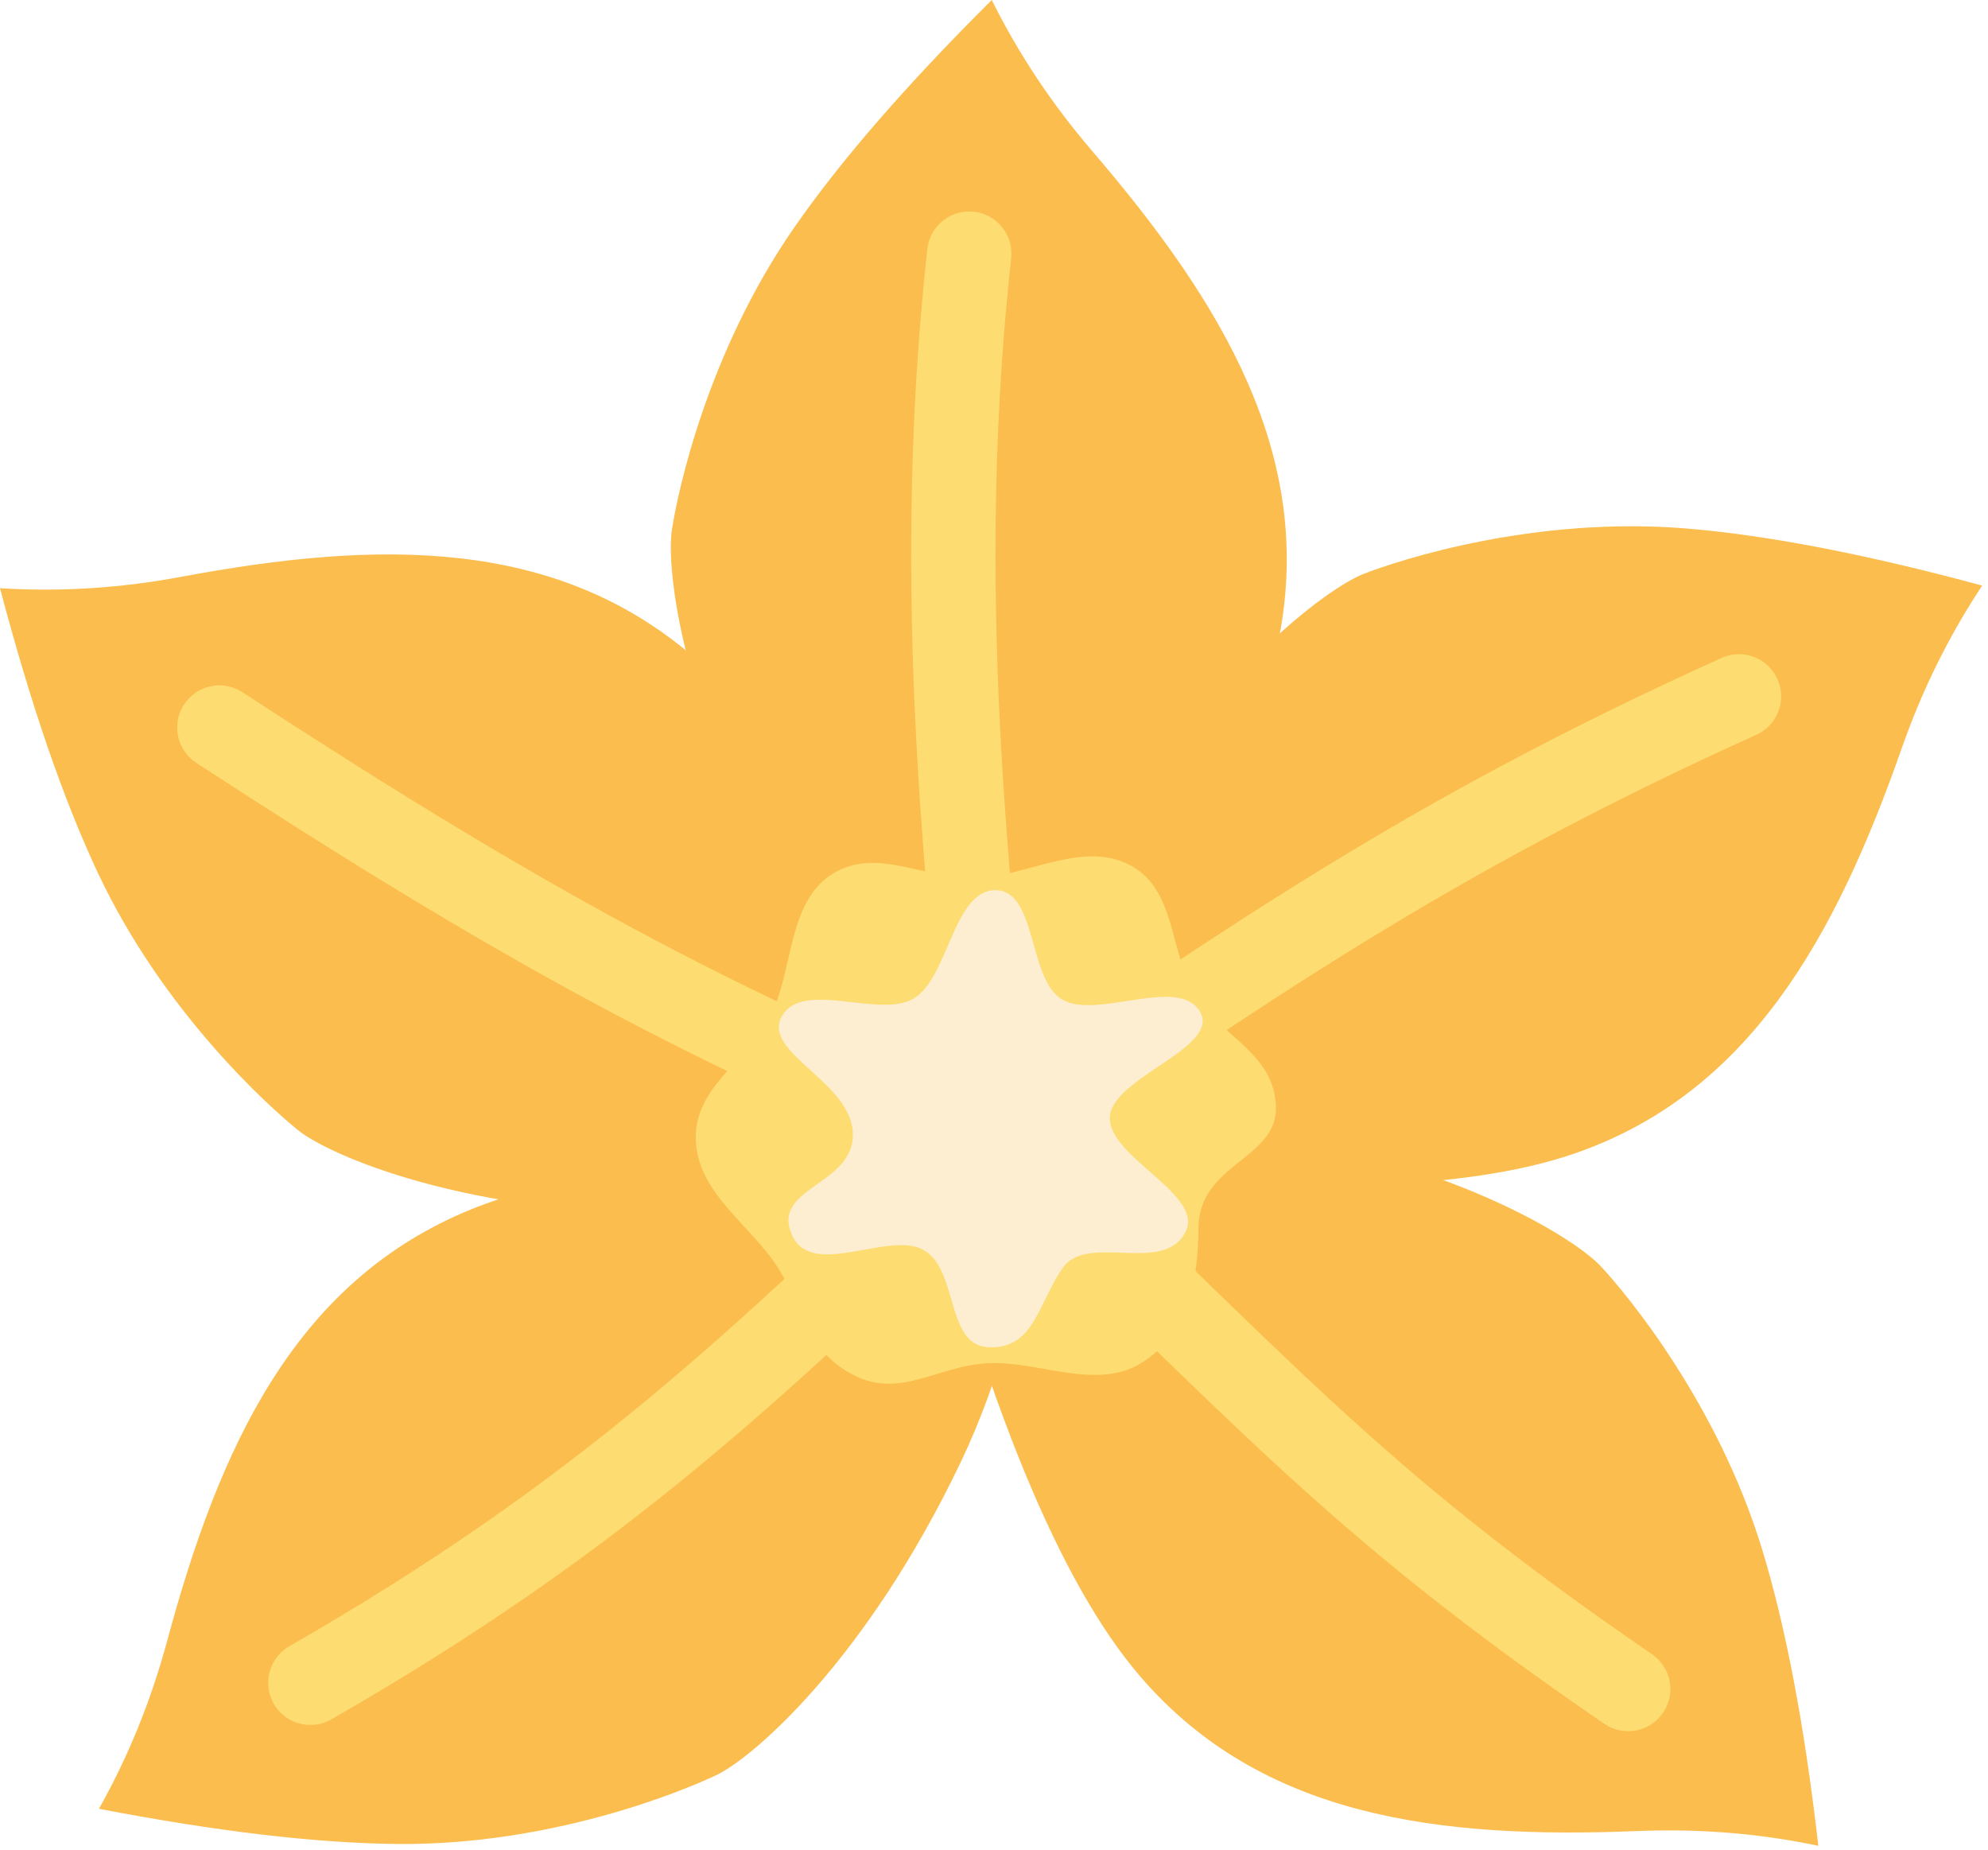
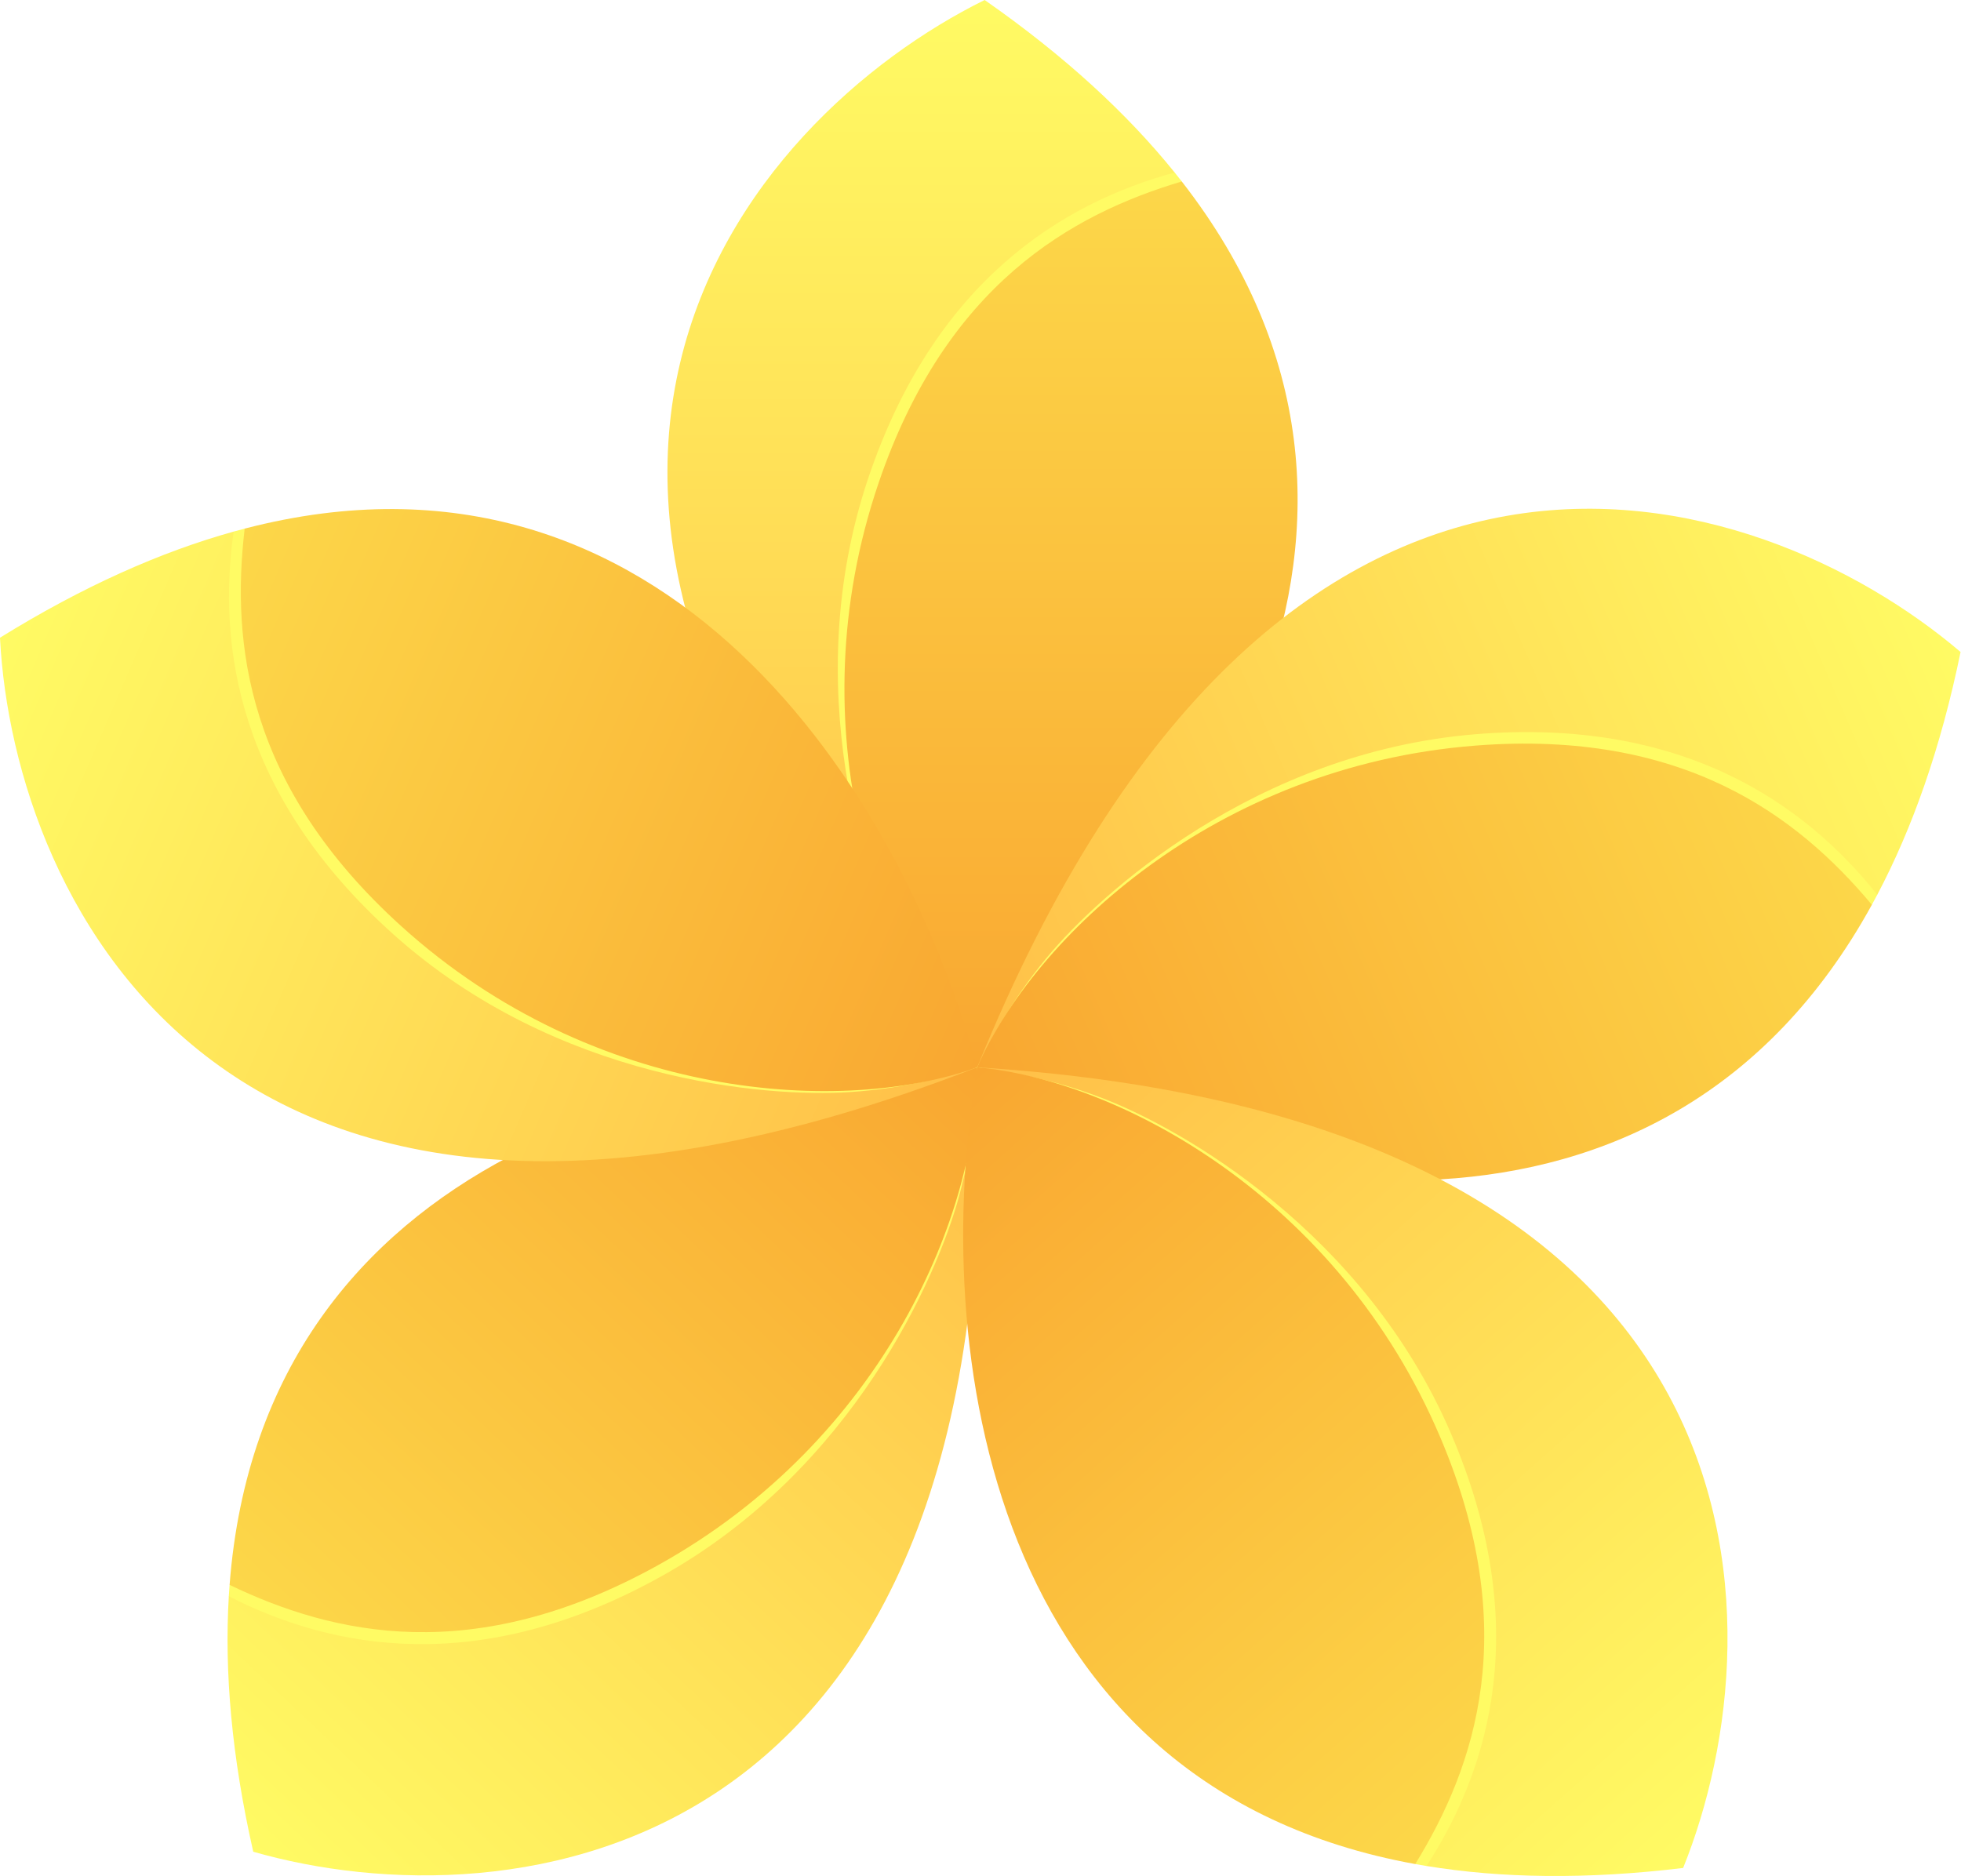
- <svg xmlns="http://www.w3.org/2000/svg" width="100%" height="100%" viewBox="0 0 330 307" version="1.1" xml:space="preserve" style="fill-rule:evenodd;clip-rule:evenodd;stroke-linecap:round;stroke-miterlimit:1;">
-   <g transform="matrix(1,0,0,1,-146.427,-22.3022)">
-     <g transform="matrix(0.91547,-0.0630144,0.0630144,0.91547,15.0287,30.1216)">
-       <g transform="matrix(1,0,0,1,0.276988,-1.52894)">
-         <g transform="matrix(0.999951,-0.00988581,0.00988581,0.999951,32.8135,5.61227)">
-           <path d="M316.082,219.063C355.126,227.798 376.682,243.856 381.105,249.436C385.528,255.017 400.208,275.896 406.138,302.716C409.319,317.102 411.294,335.187 412.065,356.972C401.67,353.91 390.871,352.166 379.669,351.741C343.505,350.367 311.968,343.822 292.199,316.822C279.02,298.822 268.23,265.397 259.828,216.548C281.488,214.68 300.239,215.518 316.082,219.063Z" style="fill:rgb(251,189,78);fill-rule:nonzero;" />
-           <clipPath id="_clip1">
-             <path d="M316.082,219.063C355.126,227.798 376.682,243.856 381.105,249.436C385.528,255.017 400.208,275.896 406.138,302.716C409.319,317.102 411.294,335.187 412.065,356.972C401.67,353.91 390.871,352.166 379.669,351.741C343.505,350.367 311.968,343.822 292.199,316.822C279.02,298.822 268.23,265.397 259.828,216.548C281.488,214.68 300.239,215.518 316.082,219.063Z" clip-rule="nonzero" />
-           </clipPath>
-           <g clip-path="url(#_clip1)">
-             <path d="M380,326C331.803,287.134 318.115,266.34 273.5,217.384" style="fill:none;stroke:rgb(253,220,113);stroke-width:15.26px;" />
-           </g>
-         </g>
-         <g transform="matrix(0.987788,-0.155803,0.155803,0.987788,17.7474,50.9877)">
-           <path d="M289.816,169.32C316.928,139.898 341.621,129.279 348.667,128.245C355.712,127.211 381.135,124.958 407.32,133.255C421.365,137.705 438.009,145.051 457.252,155.292C449.397,162.757 442.48,171.231 436.503,180.714C417.205,211.33 395.749,235.352 362.479,238.944C340.299,241.339 305.963,233.942 259.472,216.755C268.701,197.07 278.815,181.259 289.816,169.32Z" style="fill:rgb(251,189,78);fill-rule:nonzero;" />
-           <clipPath id="_clip2">
-             <path d="M289.816,169.32C316.928,139.898 341.621,129.279 348.667,128.245C355.712,127.211 381.135,124.958 407.32,133.255C421.365,137.705 438.009,145.051 457.252,155.292C449.397,162.757 442.48,171.231 436.503,180.714C417.205,211.33 395.749,235.352 362.479,238.944C340.299,241.339 305.963,233.942 259.472,216.755C268.701,197.07 278.815,181.259 289.816,169.32Z" clip-rule="nonzero" />
-           </clipPath>
-           <g clip-path="url(#_clip2)">
-             <path d="M260.776,212.519C311.911,192.51 349.097,177.252 409.888,165" style="fill:none;stroke:rgb(253,220,113);stroke-width:15.26px;" />
-           </g>
-         </g>
-         <g transform="matrix(0.987788,-0.155803,0.155803,0.987788,18.2027,47.7425)">
-           <path d="M233.607,167.149C221.715,128.948 224.887,102.256 227.52,95.64C230.153,89.024 240.933,65.889 261.226,47.378C272.111,37.449 286.803,26.72 305.304,15.191C307.832,25.728 311.704,35.958 316.919,45.881C333.758,77.916 343.807,108.517 330.258,139.114C321.225,159.513 297.63,185.53 259.473,217.167C247.054,199.322 238.432,182.65 233.607,167.149Z" style="fill:rgb(251,189,78);fill-rule:nonzero;" />
-           <clipPath id="_clip3">
-             <path d="M233.607,167.149C221.715,128.948 224.887,102.256 227.52,95.64C230.153,89.024 240.933,65.889 261.226,47.378C272.111,37.449 286.803,26.72 305.304,15.191C307.832,25.728 311.704,35.958 316.919,45.881C333.758,77.916 343.807,108.517 330.258,139.114C321.225,159.513 297.63,185.53 259.473,217.167C247.054,199.322 238.432,182.65 233.607,167.149Z" clip-rule="nonzero" />
-           </clipPath>
-           <g clip-path="url(#_clip3)">
-             <path d="M259.916,215.675C265.752,162.098 273,111.046 291.088,59" style="fill:none;stroke:rgb(253,220,113);stroke-width:15.26px;" />
-           </g>
-         </g>
-         <g transform="matrix(0.987788,-0.155803,0.155803,0.987788,17.2986,50.1738)">
-           <path d="M203.582,214.717C164.56,205.883 143.044,189.771 138.636,184.179C134.227,178.588 119.599,157.672 113.737,130.837C110.592,116.443 108.662,98.353 107.947,76.567C118.334,79.655 129.128,81.426 140.329,81.879C176.49,83.344 208.01,89.968 227.711,117.018C240.844,135.051 251.55,168.502 259.829,217.372C238.164,219.186 219.415,218.301 203.582,214.717Z" style="fill:rgb(251,189,78);fill-rule:nonzero;" />
-           <clipPath id="_clip4">
-             <path d="M203.582,214.717C164.56,205.883 143.044,189.771 138.636,184.179C134.227,178.588 119.599,157.672 113.737,130.837C110.592,116.443 108.662,98.353 107.947,76.567C118.334,79.655 129.128,81.426 140.329,81.879C176.49,83.344 208.01,89.968 227.711,117.018C240.844,135.051 251.55,168.502 259.829,217.372C238.164,219.186 219.415,218.301 203.582,214.717Z" clip-rule="nonzero" />
-           </clipPath>
-           <g clip-path="url(#_clip4)">
-             <path d="M141,110C179.372,149.706 212.972,181.653 259.39,213.002" style="fill:none;stroke:rgb(253,220,113);stroke-width:15.26px;" />
-           </g>
-         </g>
-         <g transform="matrix(0.973079,-0.230473,0.230473,0.973079,13.8795,74.1566)">
-           <path d="M229.723,264.525C202.537,293.879 177.817,304.436 170.769,305.452C163.721,306.468 138.292,308.657 112.128,300.295C98.094,295.809 81.469,288.421 62.252,278.132C70.126,270.687 77.064,262.23 83.065,252.762C102.44,222.194 123.956,198.227 157.236,194.718C179.422,192.379 213.739,199.862 260.186,217.167C250.908,236.828 240.754,252.614 229.723,264.525Z" style="fill:rgb(251,189,78);fill-rule:nonzero;" />
-           <clipPath id="_clip5">
-             <path d="M229.723,264.525C202.537,293.879 177.817,304.436 170.769,305.452C163.721,306.468 138.292,308.657 112.128,300.295C98.094,295.809 81.469,288.421 62.252,278.132C70.126,270.687 77.064,262.23 83.065,252.762C102.44,222.194 123.956,198.227 157.236,194.718C179.422,192.379 213.739,199.862 260.186,217.167C250.908,236.828 240.754,252.614 229.723,264.525Z" clip-rule="nonzero" />
-           </clipPath>
-           <g clip-path="url(#_clip5)">
-             <path d="M105.533,267.72C164.488,254.56 200.133,237.023 252.962,210.081" style="fill:none;stroke:rgb(253,220,113);stroke-width:15.26px;" />
-           </g>
-         </g>
+ <svg xmlns="http://www.w3.org/2000/svg" width="988" height="945" viewBox="0 0 988 945" version="1.1" xml:space="preserve" style="clip-rule:evenodd;fill-rule:evenodd;stroke-linejoin:round;stroke-miterlimit:2" id="svg39">
+   <g id="g39" transform="matrix(1.532882,0,0,1.532882,-290.3257,-250.2178)">
+     <g transform="rotate(1.699997,271.3164,330.6265)" id="g4">
+       <g transform="matrix(0.396525,0.920722,-0.920722,0.396525,784.294,-167.51)" id="g1">
+         <path d="m 187.485,380.873 c 7.066,86.621 81.86,234.113 324.514,131.113 -28.31,-16.239 -60.533,-36.941 -92.19,-58.228 -79.41,-53.396 -155.252,-110.468 -156.797,-109.987 -23.556,7.325 -48.729,19.375 -75.527,37.102 z" style="fill:url(#_Linear1);fill-rule:nonzero" id="path1" />
      </g>
-       <g transform="matrix(0.972408,-0.233289,0.233289,0.972408,7.17955,78.1919)">
-         <path d="M310.717,217.052C308.226,226.349 294.372,222.695 290.762,233.871C287.625,243.585 283.022,251.553 273.726,254.044C264.429,256.535 256.107,248.222 247.23,245.844C238.353,243.465 230,247.309 223.195,240.504C216.389,233.699 218.41,226.864 216.031,217.986C213.652,209.109 206.244,200.853 208.735,191.557C211.226,182.261 221.734,180.742 228.233,174.243C234.731,167.745 237.35,155.473 246.646,152.982C255.943,150.491 262.537,159.116 271.415,161.495C280.292,163.873 291.762,160.723 298.567,167.528C305.373,174.334 300.542,184.775 302.921,193.652C305.3,202.529 313.208,207.756 310.717,217.052Z" style="fill:rgb(253,220,113);fill-rule:nonzero;" />
-         <path d="M288.281,233.884C282.128,240.127 271.322,228.583 265.106,233.457C258.753,238.438 255.746,245.972 247.931,243.029C240.808,240.346 247.068,228.133 242.133,222.798C237.197,217.462 221.109,221.903 220.205,212.958C219.265,203.651 233.604,207.892 236.219,198.872C238.834,189.85 224.773,179.91 230.361,174.741C235.948,169.573 246.929,180.465 254.018,178.859C261.107,177.252 266.72,162.326 273.99,164.581C281.26,166.836 274.716,181.789 279.651,187.125C284.587,192.46 301.05,189.222 302.733,196.645C304.415,204.069 283.561,203.183 281.408,210.126C279.255,217.068 293.624,228.463 288.281,233.884Z" style="fill:rgb(254,238,209);fill-rule:nonzero;" />
+       <g transform="matrix(0.396525,0.920722,-0.920722,0.396525,784.294,-167.51)" id="g2">
+         <path d="m 263.012,343.771 c 1.199,-0.373 3.584,-1.082 3.584,-1.082 0,0 195.088,123.75 245.403,169.297 -9.23,2.911 -22.141,7.498 -41.514,9.378 -27.238,2.643 -96.089,-0.789 -151.051,-47.107 C 267.037,430.1 258.793,381.508 263.012,343.771 Z" style="fill:#fffb64" id="path2" />
+       </g>
+       <g transform="matrix(0.396525,0.920722,-0.920722,0.396525,784.294,-167.51)" id="g3">
+         <path d="m 266.596,342.689 c 136.661,-40 218.092,79.649 245.403,169.297 -43.348,17.035 -124.936,14.936 -190.073,-40.491 -52.193,-44.413 -58.633,-91.071 -55.33,-128.806 z" style="fill:url(#_Linear2)" id="path3" />
+       </g>
+     </g>
+     <g transform="rotate(68.39997,507.967,506.5772)" id="g8">
+       <g transform="matrix(0.396525,0.920722,-0.920722,0.396525,784.294,-167.51)" id="g5">
+         <path d="m 187.485,380.873 c 7.066,86.621 81.86,234.113 324.514,131.113 -28.31,-16.239 -60.533,-36.941 -92.19,-58.228 -79.41,-53.396 -155.252,-110.468 -156.797,-109.987 -23.556,7.325 -48.729,19.375 -75.527,37.102 z" style="fill:url(#_Linear3);fill-rule:nonzero" id="path4" />
+       </g>
+       <g transform="matrix(0.396525,0.920722,-0.920722,0.396525,784.294,-167.51)" id="g6">
+         <path d="m 263.012,343.771 c 1.199,-0.373 3.584,-1.082 3.584,-1.082 0,0 195.088,123.75 245.403,169.297 -9.23,2.911 -22.141,7.498 -41.514,9.378 -27.238,2.643 -96.089,-0.789 -151.051,-47.107 C 267.037,430.1 258.793,381.508 263.012,343.771 Z" style="fill:#fffb64" id="path5" />
+       </g>
+       <g transform="matrix(0.396525,0.920722,-0.920722,0.396525,784.294,-167.51)" id="g7">
+         <path d="m 266.596,342.689 c 136.661,-40 218.092,79.649 245.403,169.297 -43.348,17.035 -124.936,14.936 -190.073,-40.491 -52.193,-44.413 -58.633,-91.071 -55.33,-128.806 z" style="fill:url(#_Linear4)" id="path6" />
+       </g>
+     </g>
+     <g transform="rotate(-136,514.6983,511.5804)" id="g12">
+       <g transform="matrix(0.396525,0.920722,-0.920722,0.396525,784.294,-167.51)" id="g9">
+         <path d="m 187.485,380.873 c 7.066,86.621 81.86,234.113 324.514,131.113 -28.31,-16.239 -60.533,-36.941 -92.19,-58.228 -79.41,-53.396 -155.252,-110.468 -156.797,-109.987 -23.556,7.325 -48.729,19.375 -75.527,37.102 z" style="fill:url(#_Linear5);fill-rule:nonzero" id="path8" />
+       </g>
+       <g transform="matrix(0.396525,0.920722,-0.920722,0.396525,784.294,-167.51)" id="g10">
+         <path d="m 263.012,343.771 c 1.199,-0.373 3.584,-1.082 3.584,-1.082 0,0 195.088,123.75 245.403,169.297 -9.23,2.911 -22.141,7.498 -41.514,9.378 -27.238,2.643 -96.089,-0.789 -151.051,-47.107 C 267.037,430.1 258.793,381.508 263.012,343.771 Z" style="fill:#fffb64" id="path9" />
+       </g>
+       <g transform="matrix(0.396525,0.920722,-0.920722,0.396525,784.294,-167.51)" id="g11">
+         <path d="m 266.596,342.689 c 136.661,-40 218.092,79.649 245.403,169.297 -43.348,17.035 -124.936,14.936 -190.073,-40.491 -52.193,-44.413 -58.633,-91.071 -55.33,-128.806 z" style="fill:url(#_Linear6)" id="path10" />
+       </g>
+     </g>
+     <g transform="rotate(139.9,511.9378,509.5296)" id="g16">
+       <g transform="matrix(0.396525,0.920722,-0.920722,0.396525,784.294,-167.51)" id="g13">
+         <path d="m 187.485,380.873 c 7.066,86.621 81.86,234.113 324.514,131.113 -28.31,-16.239 -60.533,-36.941 -92.19,-58.228 -79.41,-53.396 -155.252,-110.468 -156.797,-109.987 -23.556,7.325 -48.729,19.375 -75.527,37.102 z" style="fill:url(#_Linear7);fill-rule:nonzero" id="path12" />
+       </g>
+       <g transform="matrix(0.396525,0.920722,-0.920722,0.396525,784.294,-167.51)" id="g14">
+         <path d="m 263.012,343.771 c 1.199,-0.373 3.584,-1.082 3.584,-1.082 0,0 195.088,123.75 245.403,169.297 -9.23,2.911 -22.141,7.498 -41.514,9.378 -27.238,2.643 -96.089,-0.789 -151.051,-47.107 C 267.037,430.1 258.793,381.508 263.012,343.771 Z" style="fill:#fffb64" id="path13" />
+       </g>
+       <g transform="matrix(0.396525,0.920722,-0.920722,0.396525,784.294,-167.51)" id="g15">
+         <path d="m 266.596,342.689 c 136.661,-40 218.092,79.649 245.403,169.297 -43.348,17.035 -124.936,14.936 -190.073,-40.491 -52.193,-44.413 -58.633,-91.071 -55.33,-128.806 z" style="fill:url(#_Linear8)" id="path14" />
+       </g>
+     </g>
+     <g transform="matrix(0.42318,-0.906045,0.906045,0.42318,-167.034,767.022)" id="g20">
+       <g transform="matrix(0.396525,0.920722,-0.920722,0.396525,784.294,-167.51)" id="g17">
+         <path d="m 187.485,380.873 c 7.066,86.621 81.86,234.113 324.514,131.113 -28.31,-16.239 -60.533,-36.941 -92.19,-58.228 -79.41,-53.396 -155.252,-110.468 -156.797,-109.987 -23.556,7.325 -48.729,19.375 -75.527,37.102 z" style="fill:url(#_Linear9);fill-rule:nonzero" id="path16" />
+       </g>
+       <g transform="matrix(0.396525,0.920722,-0.920722,0.396525,784.294,-167.51)" id="g18">
+         <path d="m 263.012,343.771 c 1.199,-0.373 3.584,-1.082 3.584,-1.082 0,0 195.088,123.75 245.403,169.297 -9.23,2.911 -22.141,7.498 -41.514,9.378 -27.238,2.643 -96.089,-0.789 -151.051,-47.107 C 267.037,430.1 258.793,381.508 263.012,343.771 Z" style="fill:#fffb64" id="path17" />
+       </g>
+       <g transform="matrix(0.396525,0.920722,-0.920722,0.396525,784.294,-167.51)" id="g19">
+         <path d="m 266.596,342.689 c 136.661,-40 218.092,79.649 245.403,169.297 -43.348,17.035 -124.936,14.936 -190.073,-40.491 -52.193,-44.413 -58.633,-91.071 -55.33,-128.806 z" style="fill:url(#_Linear10)" id="path18" />
      </g>
    </g>
  </g>
+   <defs id="defs39">
+     <linearGradient id="_Linear1" x1="0" y1="0" x2="1" y2="0" gradientUnits="userSpaceOnUse" gradientTransform="matrix(324.514,131.112,-131.112,324.514,187.641,380.487)">
+       <stop offset="0" style="stop-color:rgb(255,251,100);stop-opacity:1" id="stop20" />
+       <stop offset="1" style="stop-color:rgb(255,191,72);stop-opacity:1" id="stop21" />
+     </linearGradient>
+     <linearGradient id="_Linear2" x1="0" y1="0" x2="1" y2="0" gradientUnits="userSpaceOnUse" gradientTransform="matrix(324.514,131.112,-131.112,324.514,187.641,380.487)">
+       <stop offset="0" style="stop-color:rgb(253,225,78);stop-opacity:1" id="stop22" />
+       <stop offset="1" style="stop-color:rgb(249,167,49);stop-opacity:1" id="stop23" />
+     </linearGradient>
+     <linearGradient id="_Linear3" x1="0" y1="0" x2="1" y2="0" gradientUnits="userSpaceOnUse" gradientTransform="matrix(324.514,131.112,-131.112,324.514,187.641,380.487)">
+       <stop offset="0" style="stop-color:rgb(255,251,100);stop-opacity:1" id="stop24" />
+       <stop offset="1" style="stop-color:rgb(255,191,72);stop-opacity:1" id="stop25" />
+     </linearGradient>
+     <linearGradient id="_Linear4" x1="0" y1="0" x2="1" y2="0" gradientUnits="userSpaceOnUse" gradientTransform="matrix(324.514,131.112,-131.112,324.514,187.641,380.487)">
+       <stop offset="0" style="stop-color:rgb(253,225,78);stop-opacity:1" id="stop26" />
+       <stop offset="1" style="stop-color:rgb(249,167,49);stop-opacity:1" id="stop27" />
+     </linearGradient>
+     <linearGradient id="_Linear5" x1="0" y1="0" x2="1" y2="0" gradientUnits="userSpaceOnUse" gradientTransform="matrix(324.514,131.112,-131.112,324.514,187.641,380.487)">
+       <stop offset="0" style="stop-color:rgb(255,251,100);stop-opacity:1" id="stop28" />
+       <stop offset="1" style="stop-color:rgb(255,191,72);stop-opacity:1" id="stop29" />
+     </linearGradient>
+     <linearGradient id="_Linear6" x1="0" y1="0" x2="1" y2="0" gradientUnits="userSpaceOnUse" gradientTransform="matrix(324.514,131.112,-131.112,324.514,187.641,380.487)">
+       <stop offset="0" style="stop-color:rgb(253,225,78);stop-opacity:1" id="stop30" />
+       <stop offset="1" style="stop-color:rgb(249,167,49);stop-opacity:1" id="stop31" />
+     </linearGradient>
+     <linearGradient id="_Linear7" x1="0" y1="0" x2="1" y2="0" gradientUnits="userSpaceOnUse" gradientTransform="matrix(324.514,131.112,-131.112,324.514,187.641,380.487)">
+       <stop offset="0" style="stop-color:rgb(255,251,100);stop-opacity:1" id="stop32" />
+       <stop offset="1" style="stop-color:rgb(255,191,72);stop-opacity:1" id="stop33" />
+     </linearGradient>
+     <linearGradient id="_Linear8" x1="0" y1="0" x2="1" y2="0" gradientUnits="userSpaceOnUse" gradientTransform="matrix(324.514,131.112,-131.112,324.514,187.641,380.487)">
+       <stop offset="0" style="stop-color:rgb(253,225,78);stop-opacity:1" id="stop34" />
+       <stop offset="1" style="stop-color:rgb(249,167,49);stop-opacity:1" id="stop35" />
+     </linearGradient>
+     <linearGradient id="_Linear9" x1="0" y1="0" x2="1" y2="0" gradientUnits="userSpaceOnUse" gradientTransform="matrix(324.514,131.112,-131.112,324.514,187.641,380.487)">
+       <stop offset="0" style="stop-color:rgb(255,251,100);stop-opacity:1" id="stop36" />
+       <stop offset="1" style="stop-color:rgb(255,191,72);stop-opacity:1" id="stop37" />
+     </linearGradient>
+     <linearGradient id="_Linear10" x1="0" y1="0" x2="1" y2="0" gradientUnits="userSpaceOnUse" gradientTransform="matrix(324.514,131.112,-131.112,324.514,187.641,380.487)">
+       <stop offset="0" style="stop-color:rgb(253,225,78);stop-opacity:1" id="stop38" />
+       <stop offset="1" style="stop-color:rgb(249,167,49);stop-opacity:1" id="stop39" />
+     </linearGradient>
+   </defs>
</svg>
